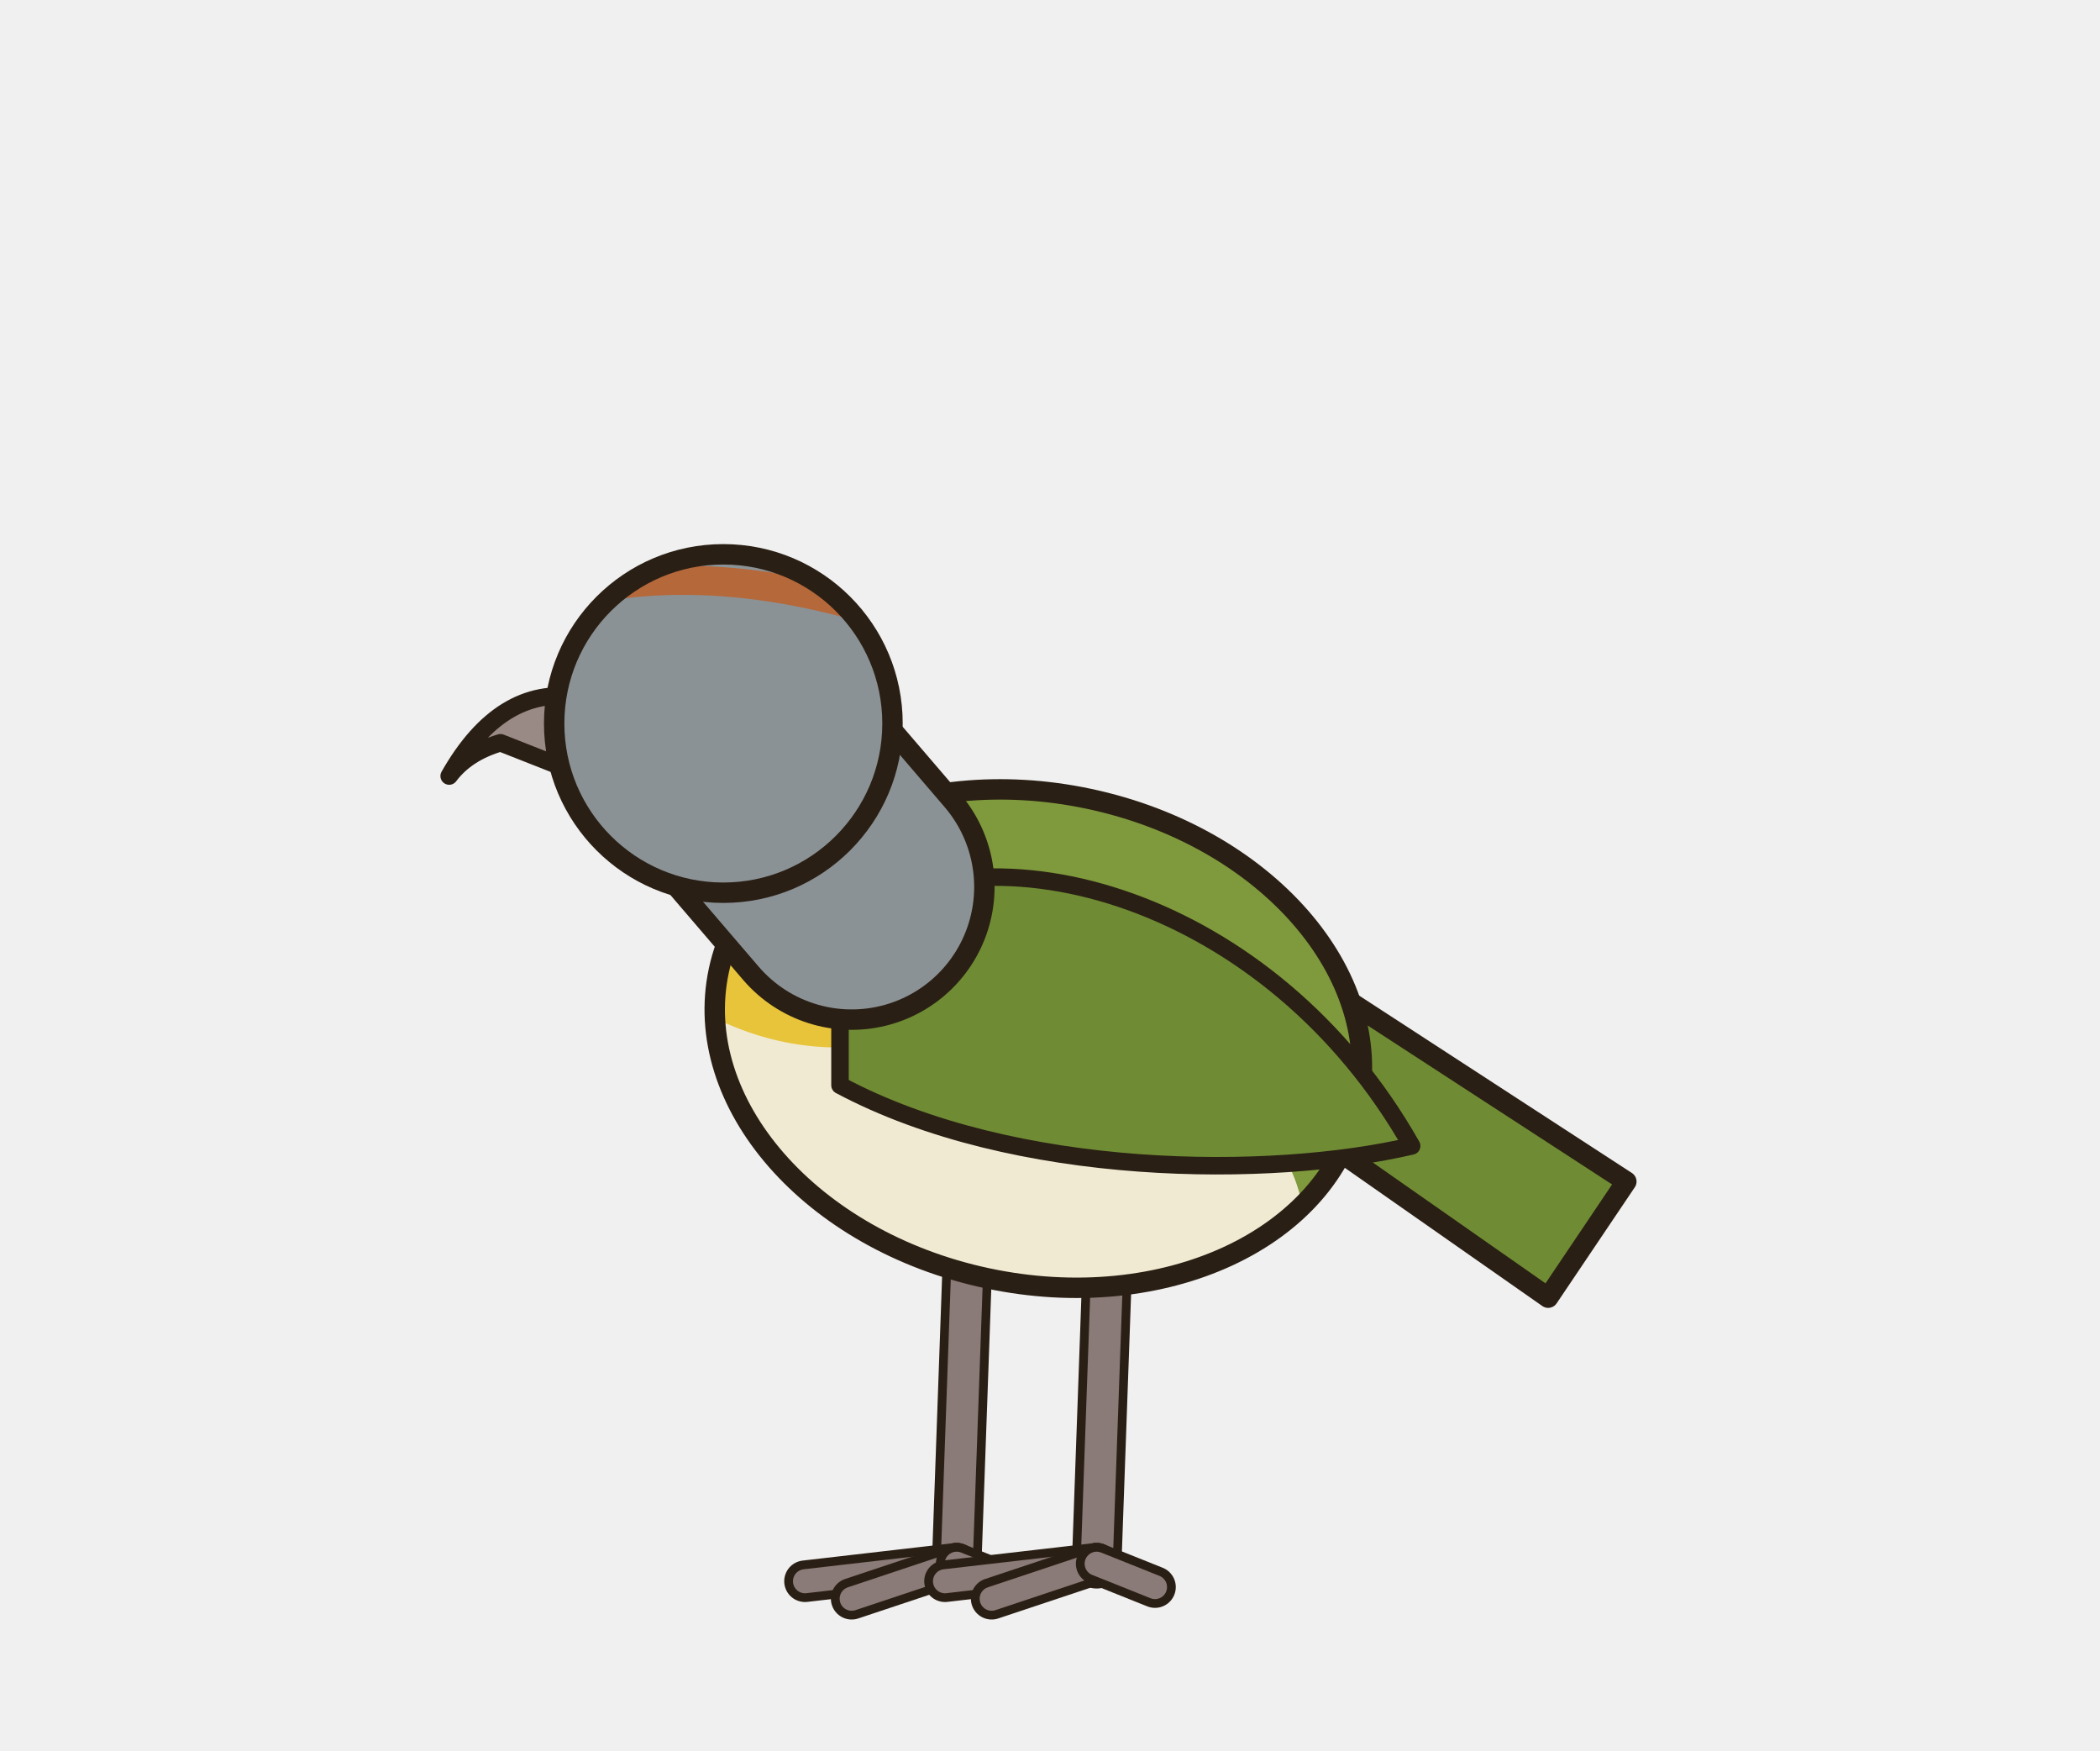
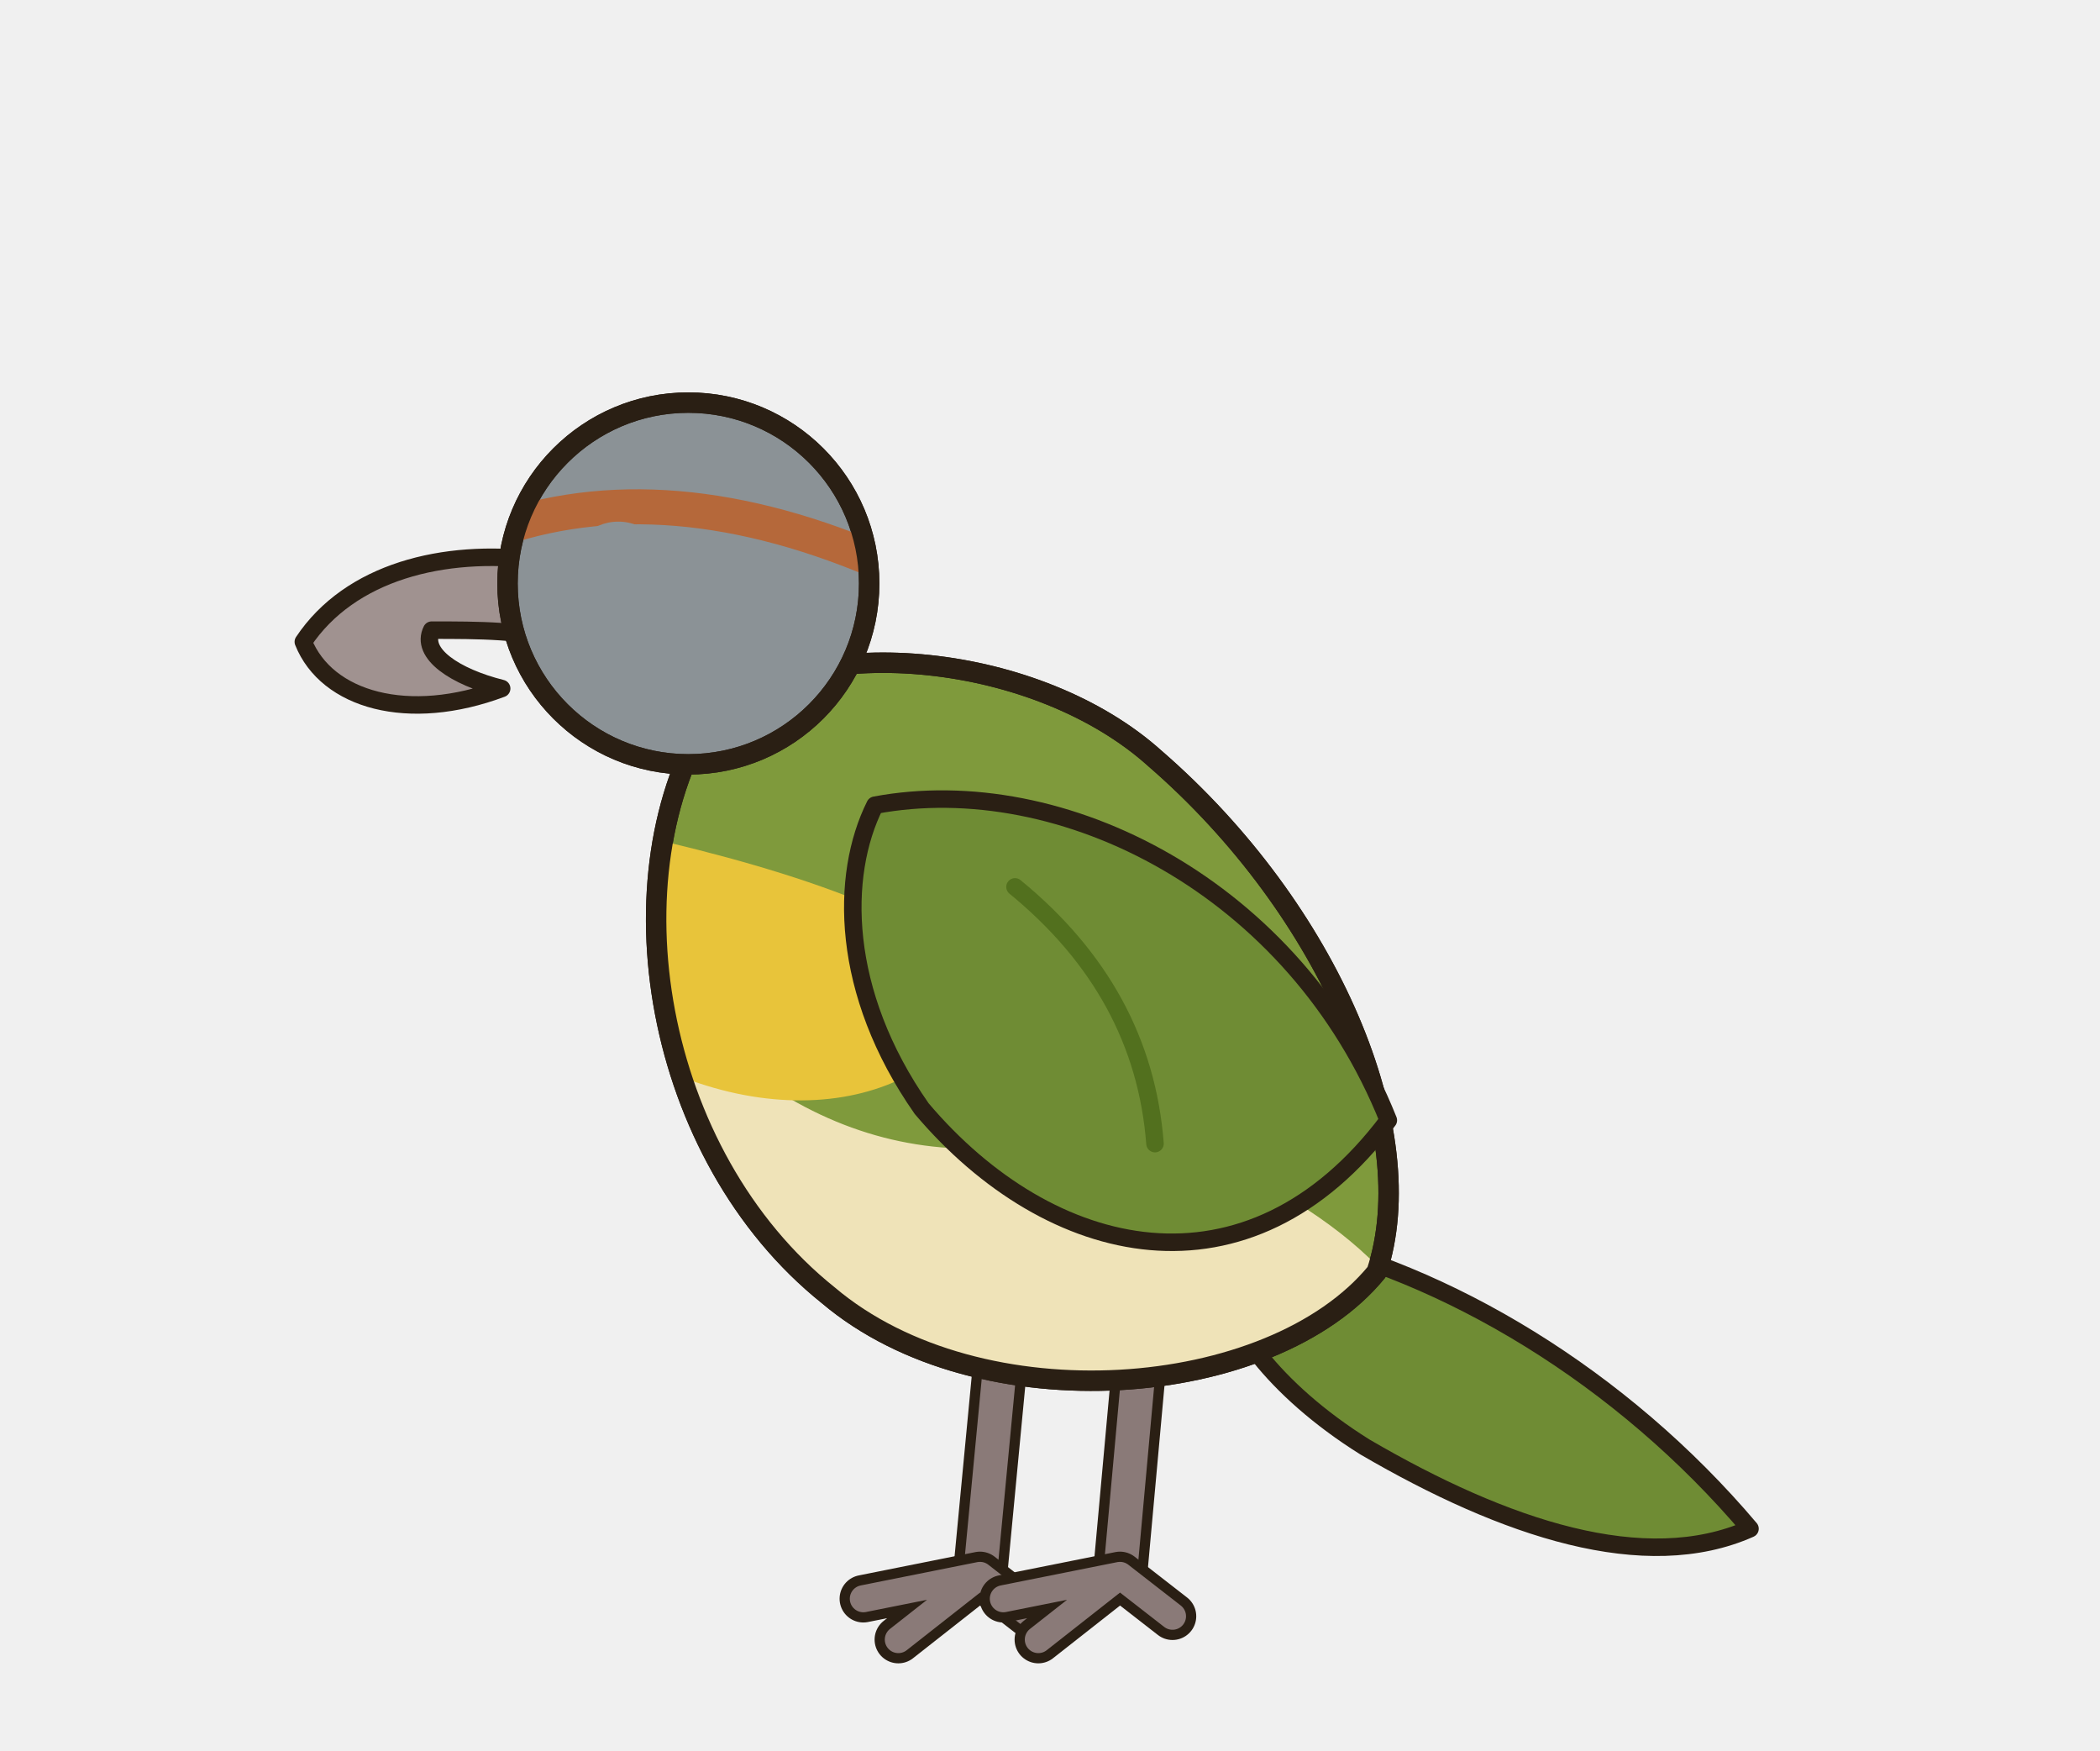
<svg xmlns="http://www.w3.org/2000/svg" role="img" aria-label="Juan Chiviro" viewBox="-20 0 360 300" width="360" height="300" style="overflow:visible">
-   <style>#m-root{transform-box:view-box;transform-origin:150px 272px;animation:br 3.6s ease-in-out infinite}@keyframes br{0%,100%{transform:scale(1,1)}50%{transform:scale(1,1.012)}}#m-head{transform-box:view-box;transform-origin:126px 152px;animation:hb 4.6s ease-in-out infinite}@keyframes hb{0%,100%{transform:rotate(0)}22%{transform:rotate(-7.0deg)}45%{transform:rotate(4.0deg) translateY(1px)}62%{transform:rotate(-3.0deg)}80%{transform:rotate(6.0deg)}}#m-tail{transform-box:view-box;transform-origin:204px 180px;animation:tl 3.1s ease-in-out infinite}@keyframes tl{0%,66%,100%{transform:rotate(0)}74%{transform:rotate(-11.0deg)}84%{transform:rotate(4.0deg)}92%{transform:rotate(-3.0deg)}}#m-lid{transform-box:fill-box;transform-origin:center;animation:bl 4.4s infinite}@keyframes bl{0%,92%,100%{transform:scaleY(0)}95%{transform:scaleY(1)}}@media (prefers-reduced-motion:reduce){*{animation:none!important}}</style>
+   <style>#m-root{transform-box:view-box;transform-origin:150px 275px;animation:br 3.6s ease-in-out infinite}@keyframes br{0%,100%{transform:scale(1,1)}50%{transform:scale(1,1.012)}}#m-head{transform-box:view-box;transform-origin:124px 134px;animation:hb 4.6s ease-in-out infinite}@keyframes hb{0%,100%{transform:rotate(0)}22%{transform:rotate(-7.0deg)}45%{transform:rotate(4.0deg) translateY(1px)}62%{transform:rotate(-3.0deg)}80%{transform:rotate(6.0deg)}}#m-tail{transform-box:view-box;transform-origin:200px 218px;animation:tl 3.1s ease-in-out infinite}@keyframes tl{0%,66%,100%{transform:rotate(0)}74%{transform:rotate(-9.9deg)}84%{transform:rotate(4.4deg)}92%{transform:rotate(-3.3deg)}}.lid{transform-box:fill-box;transform-origin:center;animation:bl 4.4s infinite}@keyframes bl{0%,92%,100%{transform:scaleY(0)}95%{transform:scaleY(1)}}@media (prefers-reduced-motion:reduce){*{animation:none!important}}</style>
  <g id="m-root">
+     <path d="M152 228 L148 270" stroke="#2a1f14" stroke-width="9.3" stroke-linecap="round" />
+     <path d="M152 228 L148 270" stroke="#8a7a78" stroke-width="5.8" stroke-linecap="round" />
+     <path d="M148 270 L128 274M148 270 L134 281M148 270 L157 277" stroke="#2a1f14" stroke-width="8.14" stroke-linecap="round" />
+     <path d="M148 270 L128 274M148 270 L134 281M148 270 L157 277" stroke="#8a7a78" stroke-width="4.64" stroke-linecap="round" />
+     <path d="M176 226 L172 270" stroke="#2a1f14" stroke-width="9.3" stroke-linecap="round" />
+     <path d="M176 226 L172 270" stroke="#8a7a78" stroke-width="5.8" stroke-linecap="round" />
+     <path d="M172 270 L152 274M172 270 L158 281M172 270 L181 277" stroke="#2a1f14" stroke-width="8.14" stroke-linecap="round" />
+     <path d="M172 270 L152 274M172 270 L158 281M172 270 L181 277" stroke="#8a7a78" stroke-width="4.64" stroke-linecap="round" />
    <g id="m-tail">
-       <path d="M197.8 189.1 L245.4 222.4 L258.8 202.5 L210.2 170.9 Z" fill="#6f8c34" stroke="#2a1f14" stroke-width="3.5" stroke-linejoin="round" />
+       <path d="M200 212 C228 218 258 236 280 262 C262 270 238 262 214 248 C198 238 190 226 190 220 Z" fill="#6f8c34" stroke="#2a1f14" stroke-width="3" stroke-linejoin="round" stroke-linecap="round" />
    </g>
-     <g id="m-legs">
-       <path d="M146 212 L144 268" stroke="#2a1f14" stroke-width="8.5" stroke-linecap="round" />
-       <path d="M146 212 L144 268" stroke="#8a7a78" stroke-width="5.5" stroke-linecap="round" />
-       <path d="M144 268 L118.0 271.0" stroke="#2a1f14" stroke-width="7.125" stroke-linecap="round" />
-       <path d="M144 268 L118.0 271.0" stroke="#8a7a78" stroke-width="4.125" stroke-linecap="round" />
-       <path d="M144 268 L126.0 274.0" stroke="#2a1f14" stroke-width="7.125" stroke-linecap="round" />
-       <path d="M144 268 L126.0 274.0" stroke="#8a7a78" stroke-width="4.125" stroke-linecap="round" />
-       <path d="M144 268 L154.0 272.0" stroke="#2a1f14" stroke-width="7.125" stroke-linecap="round" />
-       <path d="M144 268 L154.0 272.0" stroke="#8a7a78" stroke-width="4.125" stroke-linecap="round" />
-       <path d="M170 212 L168 268" stroke="#2a1f14" stroke-width="8.5" stroke-linecap="round" />
-       <path d="M170 212 L168 268" stroke="#8a7a78" stroke-width="5.5" stroke-linecap="round" />
-       <path d="M168 268 L142.0 271.0" stroke="#2a1f14" stroke-width="7.125" stroke-linecap="round" />
-       <path d="M168 268 L142.0 271.0" stroke="#8a7a78" stroke-width="4.125" stroke-linecap="round" />
-       <path d="M168 268 L150.0 274.0" stroke="#2a1f14" stroke-width="7.125" stroke-linecap="round" />
-       <path d="M168 268 L150.0 274.0" stroke="#8a7a78" stroke-width="4.125" stroke-linecap="round" />
-       <path d="M168 268 L178.0 272.0" stroke="#2a1f14" stroke-width="7.125" stroke-linecap="round" />
-       <path d="M168 268 L178.0 272.0" stroke="#8a7a78" stroke-width="4.125" stroke-linecap="round" />
+     <path d="M102 122 C84 150 92 198 122 222 C148 244 198 240 216 218 C224 194 208 156 178 130 C158 112 120 108 102 122 Z" fill="#7f9a3c" stroke="#2a1f14" stroke-width="3.5" stroke-linejoin="round" stroke-linecap="round" />
+     <clipPath id="cc">
+       <path d="M102 122 C84 150 92 198 122 222 C148 244 198 240 216 218 C224 194 208 156 178 130 C158 112 120 108 102 122 Z" />
+     </clipPath>
+     <g clip-path="url(#cc)">
+       <path d="M86 160 C110 194 140 204 172 192 C200 202 222 216 226 234 L226 280 L84 280 Z" fill="#efe3b8" />
+       <path d="M84 142 C112 148 138 156 150 168 C142 190 112 196 84 178 Z" fill="#e8c43a" />
    </g>
-     <ellipse id="m-body" cx="158" cy="178" rx="56" ry="42" transform="rotate(12 158 178)" fill="#7f9a3c" />
-     <clipPath id="bc">
-       <ellipse cx="158" cy="178" rx="56" ry="42" transform="rotate(12 158 178)" />
-     </clipPath>
-     <g clip-path="url(#bc)">
-       <ellipse cx="142" cy="210.76" rx="61.6" ry="37.8" fill="#f1ead2" />
-       <ellipse cx="123.28" cy="184" rx="23.52" ry="35.7" fill="#f1ead2" />
-       <path d="M92 150 Q124 176 160 150 L160 166 Q124 192 92 168 Z" fill="#e8c43a" />
-     </g>
-     <ellipse cx="158" cy="178" rx="56" ry="42" transform="rotate(12 158 178)" fill="none" stroke="#2a1f14" stroke-width="3.5" />
-     <g id="m-wing">
-       <path d="M124 158 C150 140 198 154 222 196.4 C198 202 154 202 124 186 Z" fill="#6f8c34" stroke="#2a1f14" stroke-width="3" stroke-linejoin="round" />
-     </g>
+     <path d="M102 122 C84 150 92 198 122 222 C148 244 198 240 216 218 C224 194 208 156 178 130 C158 112 120 108 102 122 Z" fill="none" stroke="#2a1f14" stroke-width="3.5" stroke-linejoin="round" />
+     <path d="M130 138 C162 132 202 152 218 192 C194 224 160 216 138 190 C124 170 124 150 130 138 Z" fill="#6f8c34" stroke="#2a1f14" stroke-width="3" stroke-linejoin="round" stroke-linecap="round" />
+     <path d="M154 152 q22 18 24 44" stroke="#52701e" stroke-width="3" fill="none" stroke-linecap="round" />
    <g id="m-head">
-       <path d="M126 152 L114 138" stroke="#2a1f14" stroke-width="49" stroke-linecap="round" />
-       <path d="M126 152 L114 138" stroke="#8b9296" stroke-width="42" stroke-linecap="round" />
-       <path d="M79.0 119.5 Q65.8 117.5 57.0 133.0 Q60.0 129.0 65.8 127.3 L79.0 132.5 Z" fill="#9a8a86" stroke="#2a1f14" stroke-width="3" stroke-linejoin="round" />
-       <circle cx="104" cy="124" r="29" fill="#8b9296" />
+       <path d="M72 96 C56 94 40 98 32 110 C36 120 50 124 66 118 C58 116 52 112 54 108 C62 108 70 108 76 110 Z" fill="#a09290" stroke="#2a1f14" stroke-width="3" stroke-linejoin="round" stroke-linecap="round" />
+       <ellipse cx="98" cy="100" rx="31" ry="31" fill="#8b9296" stroke="#2a1f14" stroke-width="3.5" stroke-linejoin="round" stroke-linecap="round" />
      <clipPath id="hc">
-         <circle cx="104" cy="124" r="29" />
+         <ellipse cx="98" cy="100" rx="31" ry="31" />
      </clipPath>
      <g clip-path="url(#hc)">
-         <path d="M70 104 Q98 94 134 106" stroke="#b5683a" stroke-width="5" fill="none" stroke-linecap="round" />
-         <rect x="130" y="84" width="40" height="30" fill="#7f9a3c" />
+         <path d="M60 76 C80 66 108 66 130 84 L130 70 L60 70 Z" fill="#9aa0a4" />
+         <path d="M62 92 Q92 80 130 96" stroke="#b5683a" stroke-width="6" fill="none" stroke-linecap="round" />
+         <path d="M62 126 C86 130 104 138 118 152 L62 152 Z" fill="#e8c43a" />
      </g>
-       <circle cx="104" cy="124" r="29" fill="none" stroke="#2a1f14" stroke-width="3.5" />
-       <circle cx="95" cy="120" r="5" fill="#e8742a" />
-       <circle cx="93.5" cy="118.3" r="1.5" fill="#fff" />
-       <ellipse id="m-lid" cx="95" cy="120" rx="8.2" ry="8.2" fill="#8b9296" />
+       <ellipse cx="98" cy="100" rx="31" ry="31" fill="none" stroke="#2a1f14" stroke-width="3.5" />
+       <circle cx="86" cy="98" r="5.2" fill="#e8742a" />
+       <circle cx="84.4" cy="96.2" r="1.7" fill="#fff" />
+       <ellipse class="lid" cx="86" cy="98" rx="8.6" ry="8.6" fill="#8b9296" />
    </g>
  </g>
</svg>
